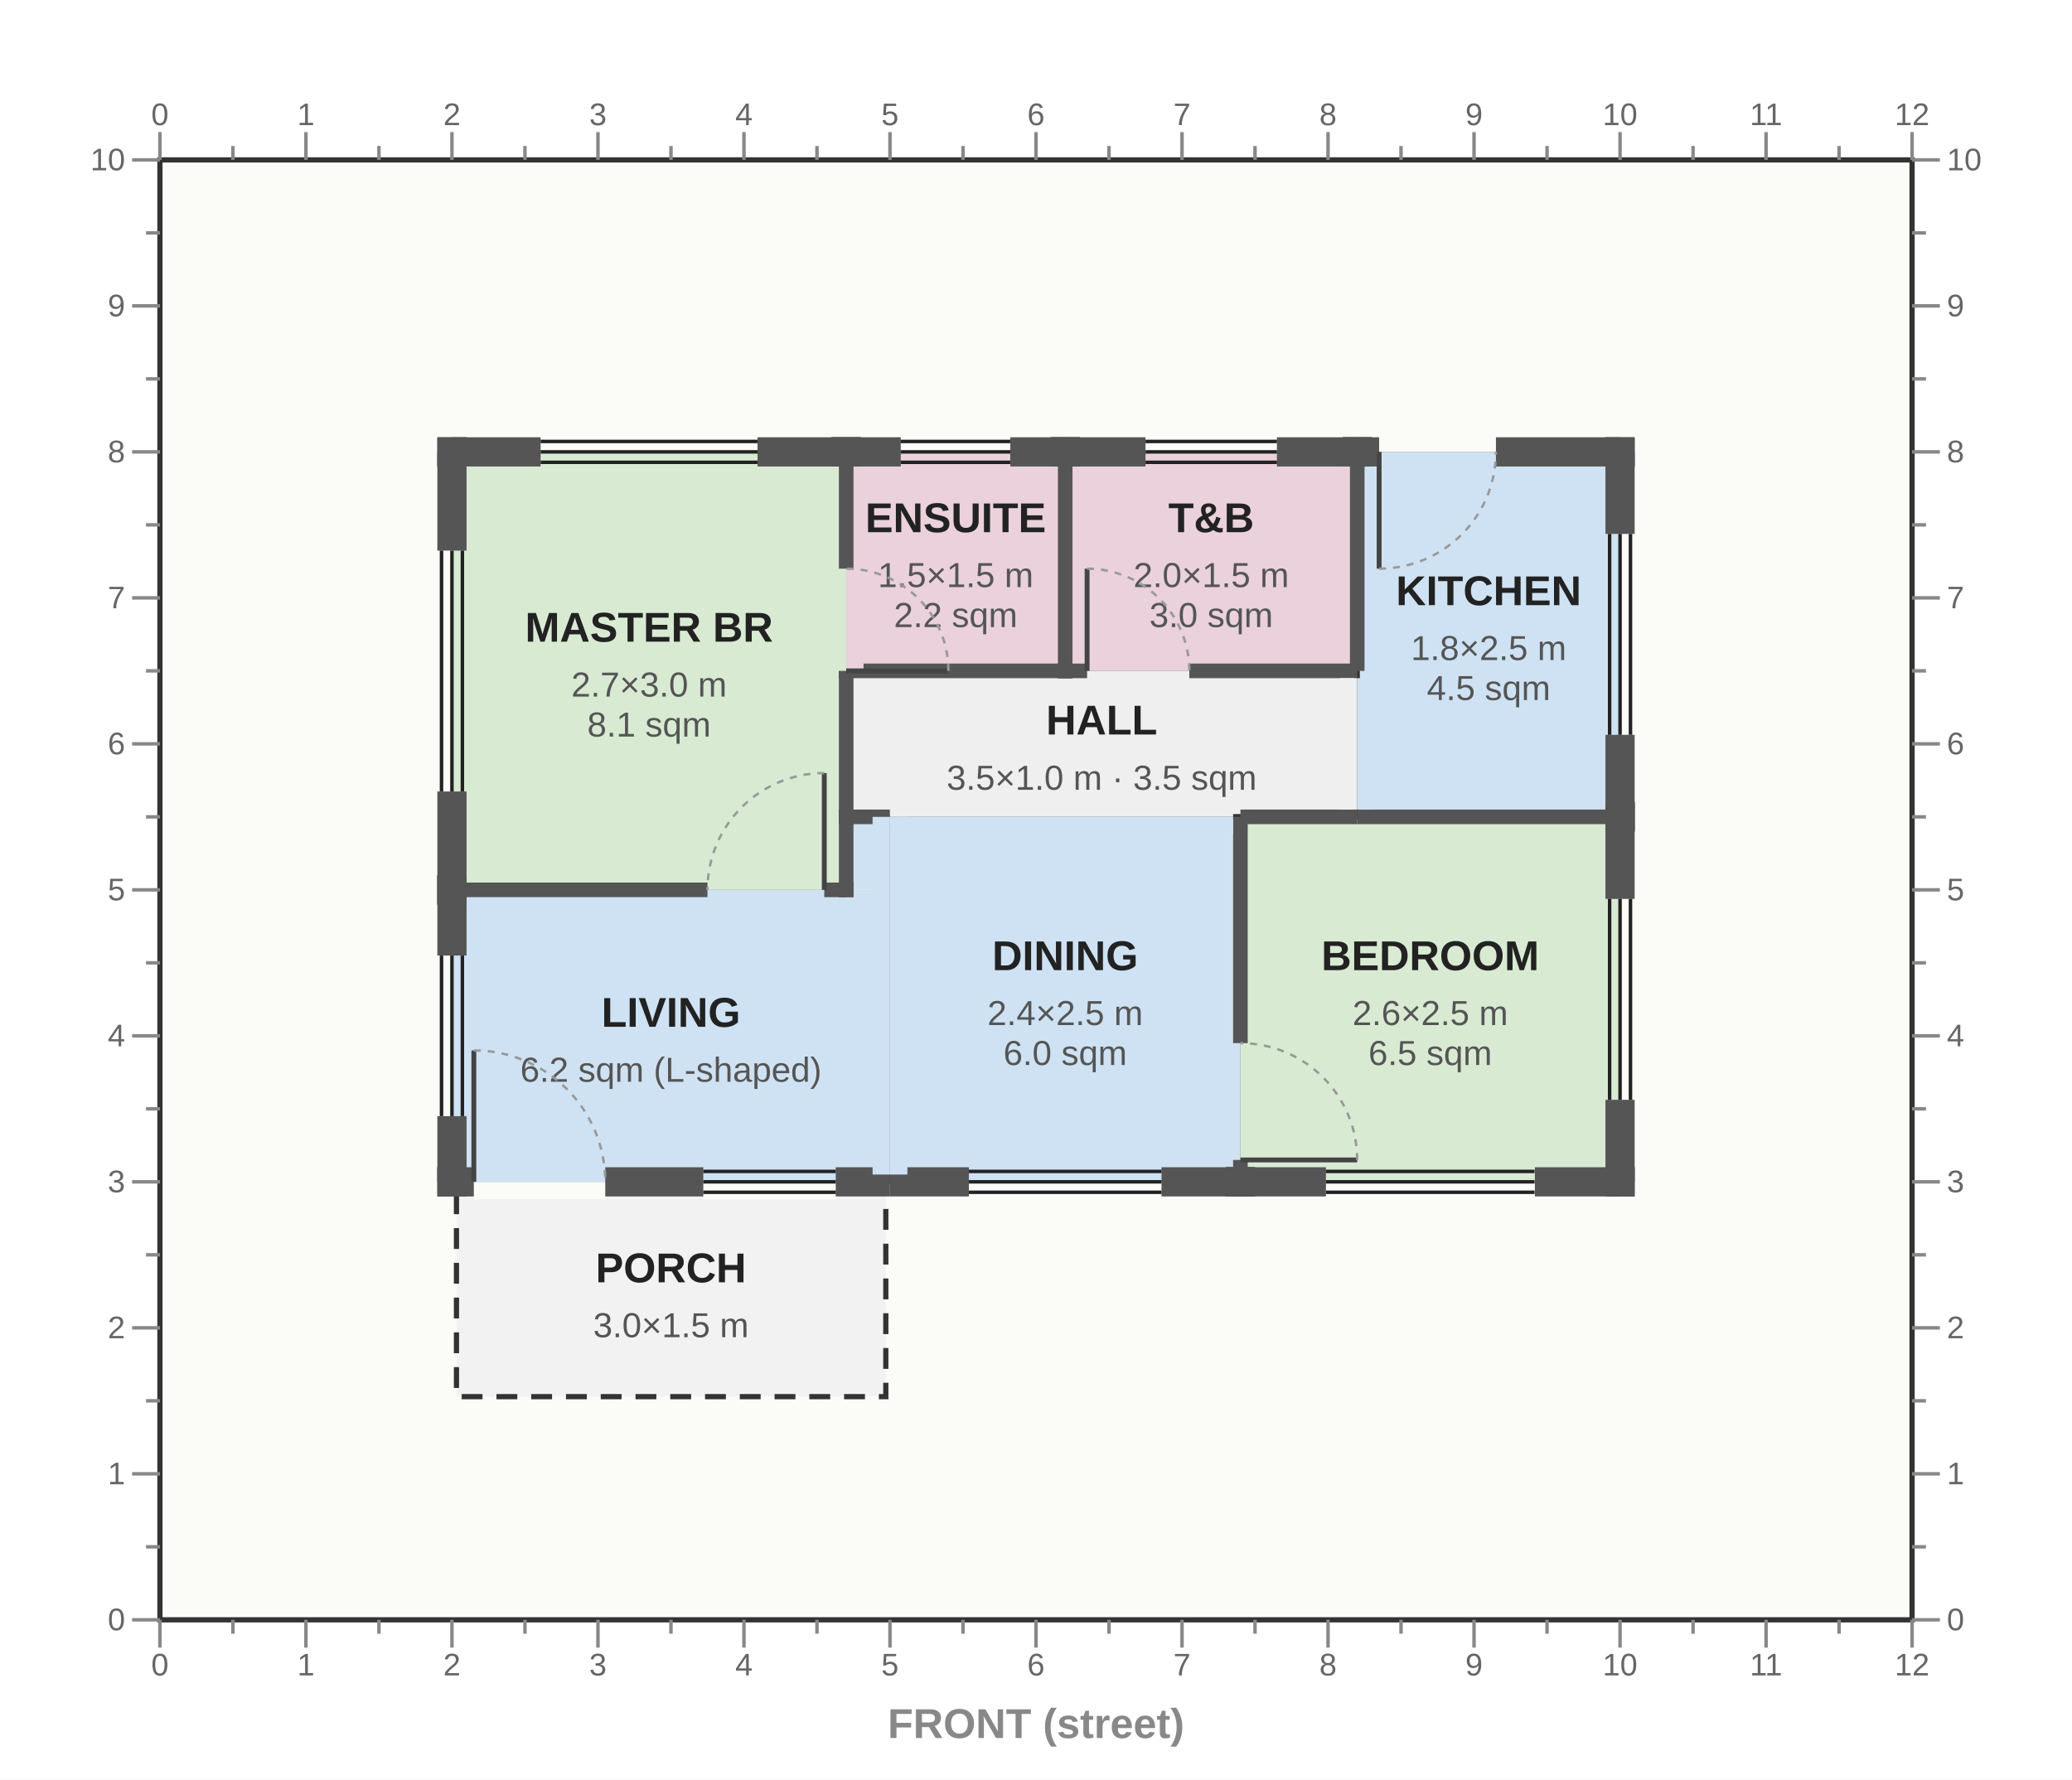
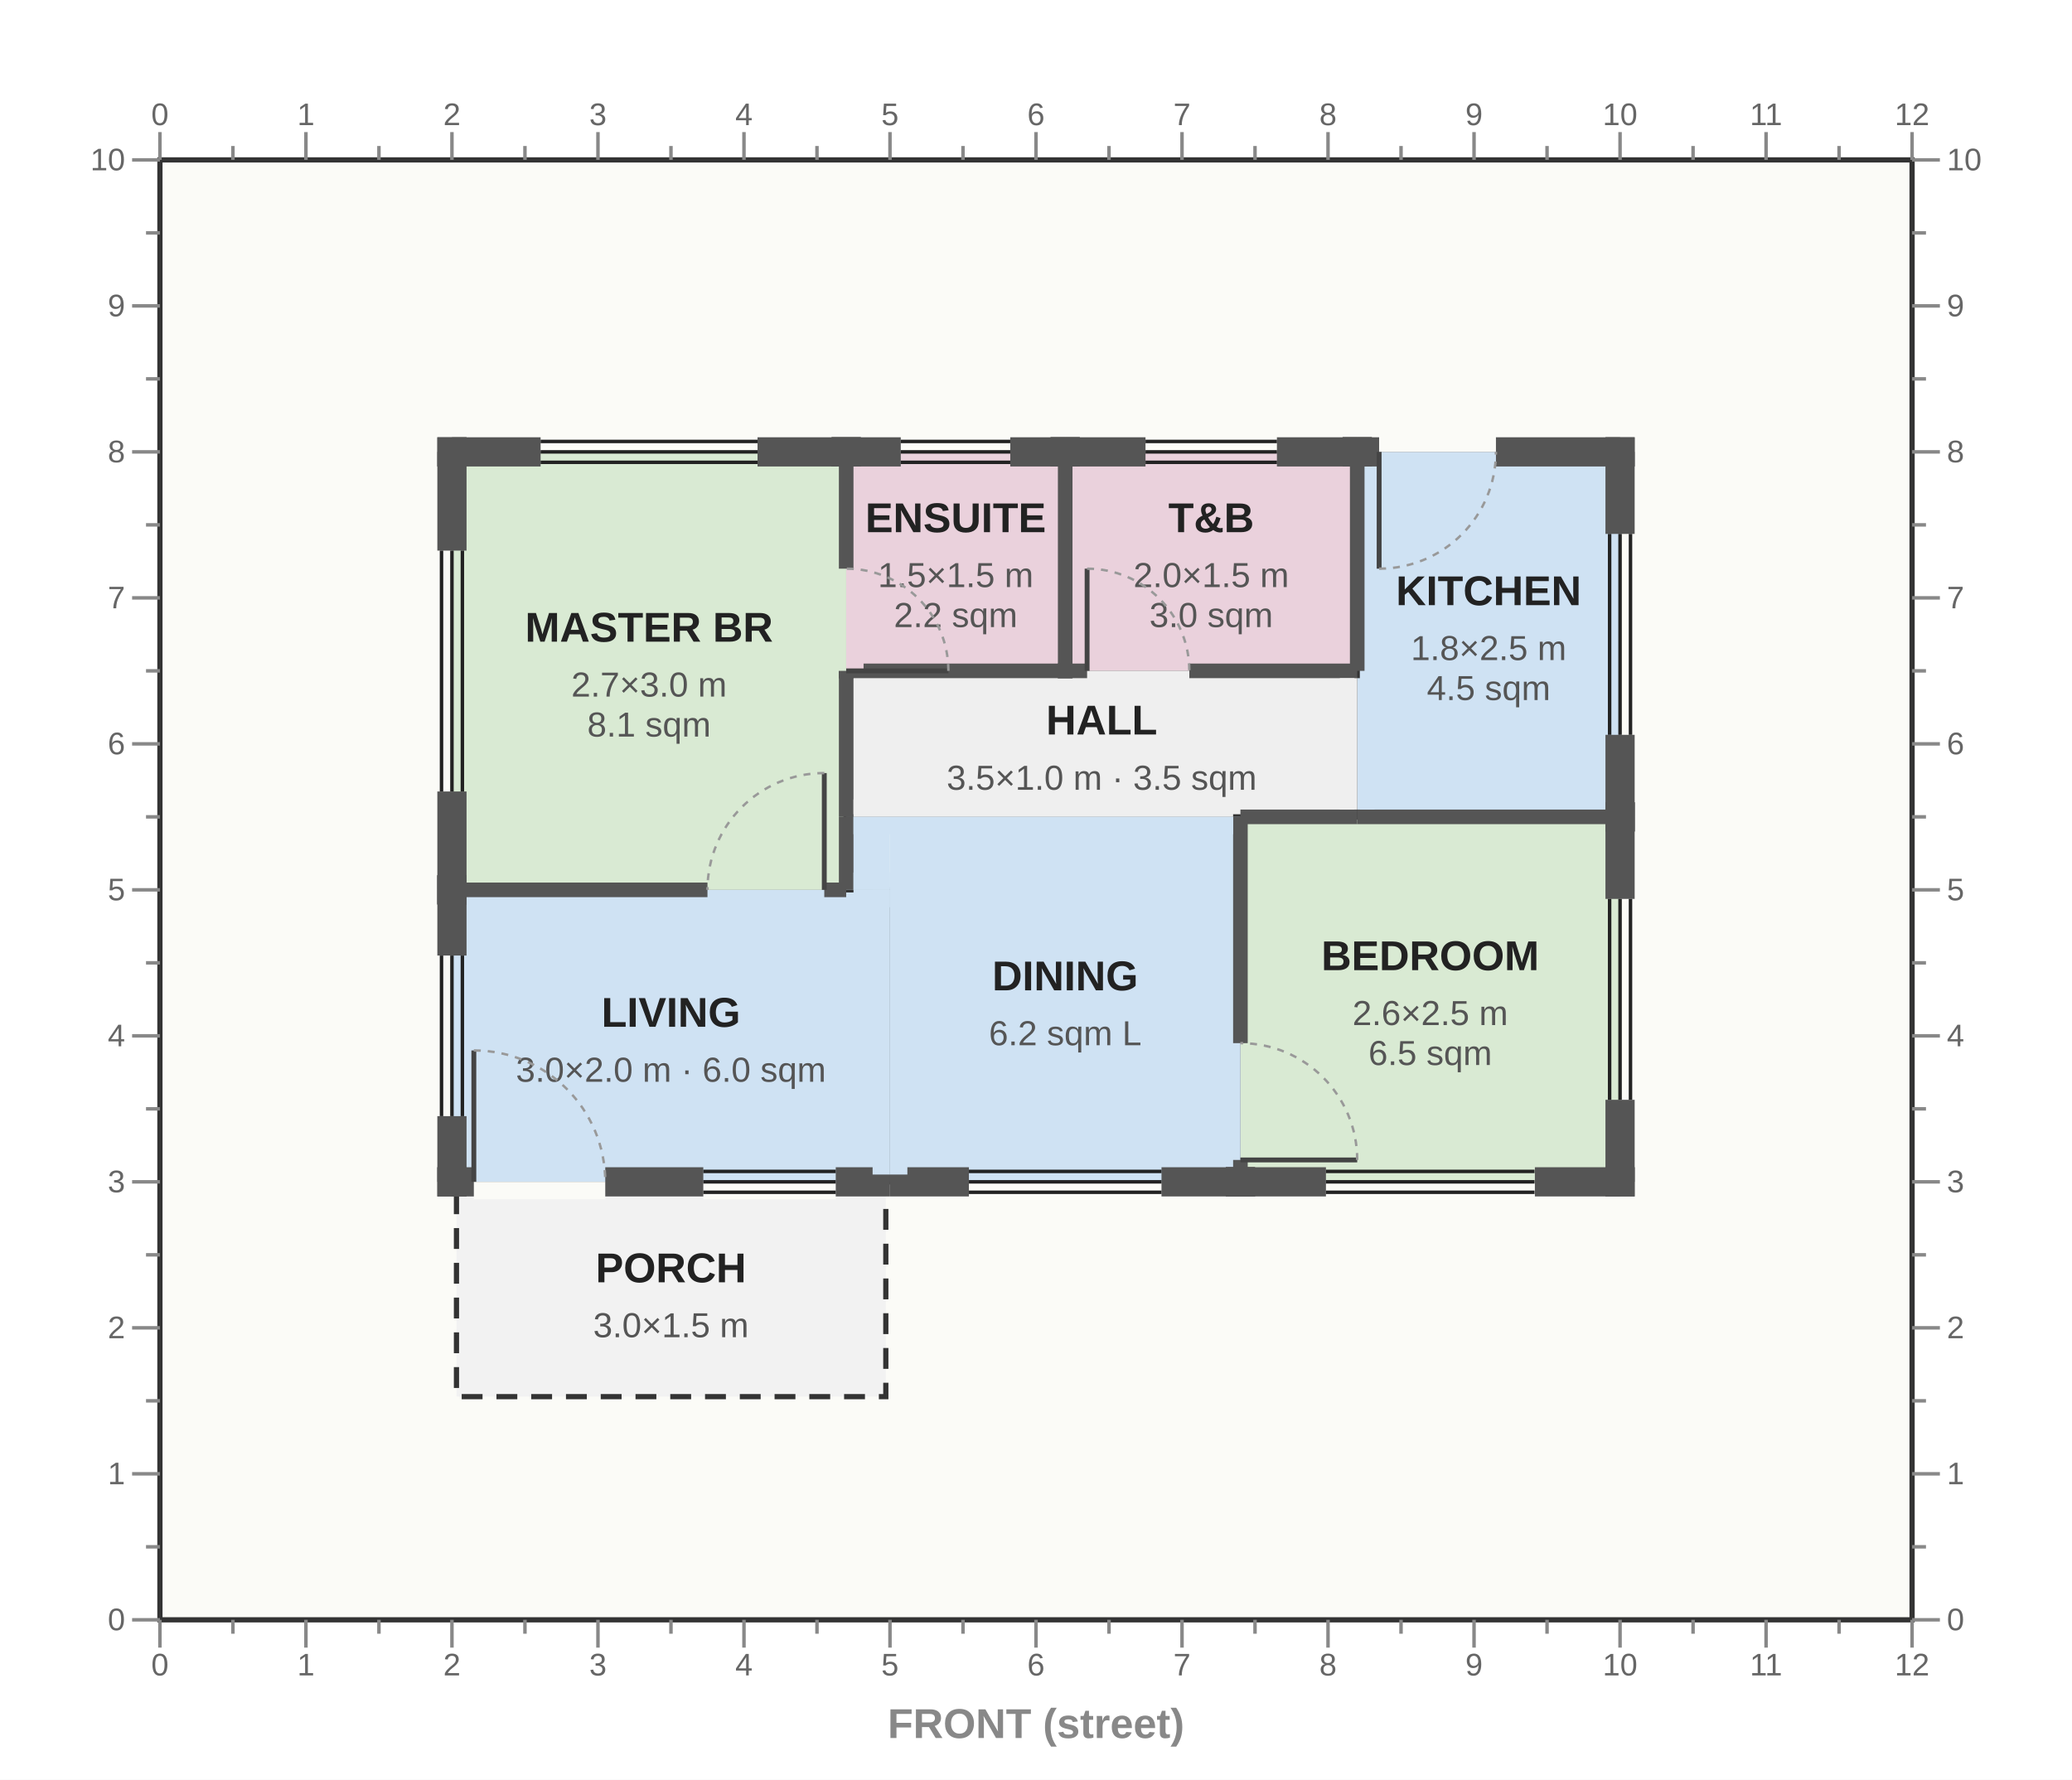
<svg xmlns="http://www.w3.org/2000/svg" width="596" height="512" viewBox="0 0 596 512">
  <rect x="0" y="0" width="596" height="512" fill="white" />
  <rect x="46.0" y="46.0" width="504.0" height="420.0" fill="#fbfbf7" stroke="#333" stroke-width="1.5" />
  <line x1="46.0" y1="46.0" x2="46.0" y2="38.0" stroke="#888" stroke-width="1" />
  <line x1="46.0" y1="466.0" x2="46.0" y2="474.0" stroke="#888" stroke-width="1" />
  <text x="46.0" y="36.0" text-anchor="middle" font-family="Arial" font-size="9" fill="#666">0</text>
  <text x="46.0" y="482.0" text-anchor="middle" font-family="Arial" font-size="9" fill="#666">0</text>
  <line x1="67.0" y1="46.0" x2="67.0" y2="42.0" stroke="#888" stroke-width="1" />
  <line x1="67.0" y1="466.0" x2="67.0" y2="470.0" stroke="#888" stroke-width="1" />
  <line x1="88.0" y1="46.0" x2="88.0" y2="38.0" stroke="#888" stroke-width="1" />
  <line x1="88.0" y1="466.0" x2="88.0" y2="474.0" stroke="#888" stroke-width="1" />
  <text x="88.0" y="36.0" text-anchor="middle" font-family="Arial" font-size="9" fill="#666">1</text>
  <text x="88.0" y="482.0" text-anchor="middle" font-family="Arial" font-size="9" fill="#666">1</text>
  <line x1="109.0" y1="46.0" x2="109.0" y2="42.0" stroke="#888" stroke-width="1" />
  <line x1="109.0" y1="466.0" x2="109.0" y2="470.0" stroke="#888" stroke-width="1" />
  <line x1="130.0" y1="46.0" x2="130.0" y2="38.0" stroke="#888" stroke-width="1" />
  <line x1="130.0" y1="466.0" x2="130.0" y2="474.0" stroke="#888" stroke-width="1" />
  <text x="130.0" y="36.0" text-anchor="middle" font-family="Arial" font-size="9" fill="#666">2</text>
  <text x="130.0" y="482.0" text-anchor="middle" font-family="Arial" font-size="9" fill="#666">2</text>
  <line x1="151.0" y1="46.0" x2="151.0" y2="42.0" stroke="#888" stroke-width="1" />
  <line x1="151.0" y1="466.0" x2="151.0" y2="470.0" stroke="#888" stroke-width="1" />
  <line x1="172.0" y1="46.0" x2="172.0" y2="38.0" stroke="#888" stroke-width="1" />
  <line x1="172.0" y1="466.0" x2="172.0" y2="474.0" stroke="#888" stroke-width="1" />
  <text x="172.0" y="36.0" text-anchor="middle" font-family="Arial" font-size="9" fill="#666">3</text>
  <text x="172.0" y="482.0" text-anchor="middle" font-family="Arial" font-size="9" fill="#666">3</text>
  <line x1="193.0" y1="46.0" x2="193.0" y2="42.0" stroke="#888" stroke-width="1" />
  <line x1="193.0" y1="466.0" x2="193.0" y2="470.0" stroke="#888" stroke-width="1" />
  <line x1="214.0" y1="46.0" x2="214.0" y2="38.0" stroke="#888" stroke-width="1" />
  <line x1="214.0" y1="466.0" x2="214.0" y2="474.0" stroke="#888" stroke-width="1" />
  <text x="214.0" y="36.0" text-anchor="middle" font-family="Arial" font-size="9" fill="#666">4</text>
  <text x="214.0" y="482.0" text-anchor="middle" font-family="Arial" font-size="9" fill="#666">4</text>
  <line x1="235.0" y1="46.0" x2="235.0" y2="42.0" stroke="#888" stroke-width="1" />
  <line x1="235.0" y1="466.0" x2="235.0" y2="470.0" stroke="#888" stroke-width="1" />
  <line x1="256.0" y1="46.0" x2="256.0" y2="38.0" stroke="#888" stroke-width="1" />
  <line x1="256.0" y1="466.0" x2="256.0" y2="474.0" stroke="#888" stroke-width="1" />
  <text x="256.0" y="36.0" text-anchor="middle" font-family="Arial" font-size="9" fill="#666">5</text>
  <text x="256.0" y="482.0" text-anchor="middle" font-family="Arial" font-size="9" fill="#666">5</text>
  <line x1="277.0" y1="46.0" x2="277.0" y2="42.0" stroke="#888" stroke-width="1" />
  <line x1="277.0" y1="466.0" x2="277.0" y2="470.0" stroke="#888" stroke-width="1" />
  <line x1="298.0" y1="46.0" x2="298.0" y2="38.0" stroke="#888" stroke-width="1" />
  <line x1="298.0" y1="466.0" x2="298.0" y2="474.0" stroke="#888" stroke-width="1" />
  <text x="298.0" y="36.0" text-anchor="middle" font-family="Arial" font-size="9" fill="#666">6</text>
  <text x="298.0" y="482.0" text-anchor="middle" font-family="Arial" font-size="9" fill="#666">6</text>
  <line x1="319.0" y1="46.0" x2="319.0" y2="42.0" stroke="#888" stroke-width="1" />
  <line x1="319.0" y1="466.0" x2="319.0" y2="470.0" stroke="#888" stroke-width="1" />
  <line x1="340.0" y1="46.0" x2="340.0" y2="38.0" stroke="#888" stroke-width="1" />
  <line x1="340.0" y1="466.0" x2="340.0" y2="474.0" stroke="#888" stroke-width="1" />
  <text x="340.0" y="36.0" text-anchor="middle" font-family="Arial" font-size="9" fill="#666">7</text>
  <text x="340.0" y="482.0" text-anchor="middle" font-family="Arial" font-size="9" fill="#666">7</text>
  <line x1="361.0" y1="46.0" x2="361.0" y2="42.0" stroke="#888" stroke-width="1" />
  <line x1="361.0" y1="466.0" x2="361.0" y2="470.0" stroke="#888" stroke-width="1" />
  <line x1="382.0" y1="46.0" x2="382.0" y2="38.0" stroke="#888" stroke-width="1" />
  <line x1="382.0" y1="466.0" x2="382.0" y2="474.0" stroke="#888" stroke-width="1" />
  <text x="382.0" y="36.0" text-anchor="middle" font-family="Arial" font-size="9" fill="#666">8</text>
  <text x="382.0" y="482.0" text-anchor="middle" font-family="Arial" font-size="9" fill="#666">8</text>
  <line x1="403.0" y1="46.0" x2="403.0" y2="42.0" stroke="#888" stroke-width="1" />
  <line x1="403.0" y1="466.0" x2="403.0" y2="470.0" stroke="#888" stroke-width="1" />
  <line x1="424.0" y1="46.0" x2="424.0" y2="38.0" stroke="#888" stroke-width="1" />
  <line x1="424.0" y1="466.0" x2="424.0" y2="474.0" stroke="#888" stroke-width="1" />
  <text x="424.0" y="36.0" text-anchor="middle" font-family="Arial" font-size="9" fill="#666">9</text>
  <text x="424.0" y="482.0" text-anchor="middle" font-family="Arial" font-size="9" fill="#666">9</text>
  <line x1="445.0" y1="46.0" x2="445.0" y2="42.0" stroke="#888" stroke-width="1" />
  <line x1="445.0" y1="466.0" x2="445.0" y2="470.0" stroke="#888" stroke-width="1" />
  <line x1="466.0" y1="46.0" x2="466.0" y2="38.0" stroke="#888" stroke-width="1" />
  <line x1="466.0" y1="466.0" x2="466.0" y2="474.0" stroke="#888" stroke-width="1" />
  <text x="466.0" y="36.0" text-anchor="middle" font-family="Arial" font-size="9" fill="#666">10</text>
  <text x="466.0" y="482.0" text-anchor="middle" font-family="Arial" font-size="9" fill="#666">10</text>
  <line x1="487.0" y1="46.0" x2="487.0" y2="42.0" stroke="#888" stroke-width="1" />
  <line x1="487.0" y1="466.0" x2="487.0" y2="470.0" stroke="#888" stroke-width="1" />
  <line x1="508.0" y1="46.0" x2="508.0" y2="38.0" stroke="#888" stroke-width="1" />
  <line x1="508.0" y1="466.0" x2="508.0" y2="474.0" stroke="#888" stroke-width="1" />
  <text x="508.0" y="36.0" text-anchor="middle" font-family="Arial" font-size="9" fill="#666">11</text>
  <text x="508.0" y="482.0" text-anchor="middle" font-family="Arial" font-size="9" fill="#666">11</text>
  <line x1="529.0" y1="46.0" x2="529.0" y2="42.0" stroke="#888" stroke-width="1" />
  <line x1="529.0" y1="466.0" x2="529.0" y2="470.0" stroke="#888" stroke-width="1" />
  <line x1="550.0" y1="46.0" x2="550.0" y2="38.0" stroke="#888" stroke-width="1" />
  <line x1="550.0" y1="466.0" x2="550.0" y2="474.0" stroke="#888" stroke-width="1" />
  <text x="550.0" y="36.0" text-anchor="middle" font-family="Arial" font-size="9" fill="#666">12</text>
  <text x="550.0" y="482.0" text-anchor="middle" font-family="Arial" font-size="9" fill="#666">12</text>
  <line x1="46.0" y1="466.0" x2="38.0" y2="466.0" stroke="#888" stroke-width="1" />
  <line x1="550.0" y1="466.0" x2="558.0" y2="466.0" stroke="#888" stroke-width="1" />
  <text x="36.0" y="469.0" text-anchor="end" font-family="Arial" font-size="9" fill="#666">0</text>
  <text x="560.0" y="469.0" text-anchor="start" font-family="Arial" font-size="9" fill="#666">0</text>
  <line x1="46.0" y1="445.0" x2="42.0" y2="445.0" stroke="#888" stroke-width="1" />
  <line x1="550.0" y1="445.0" x2="554.0" y2="445.0" stroke="#888" stroke-width="1" />
  <line x1="46.0" y1="424.0" x2="38.0" y2="424.0" stroke="#888" stroke-width="1" />
  <line x1="550.0" y1="424.0" x2="558.0" y2="424.0" stroke="#888" stroke-width="1" />
  <text x="36.0" y="427.0" text-anchor="end" font-family="Arial" font-size="9" fill="#666">1</text>
  <text x="560.0" y="427.0" text-anchor="start" font-family="Arial" font-size="9" fill="#666">1</text>
  <line x1="46.0" y1="403.0" x2="42.0" y2="403.0" stroke="#888" stroke-width="1" />
  <line x1="550.0" y1="403.0" x2="554.0" y2="403.0" stroke="#888" stroke-width="1" />
  <line x1="46.0" y1="382.0" x2="38.0" y2="382.0" stroke="#888" stroke-width="1" />
  <line x1="550.0" y1="382.0" x2="558.0" y2="382.0" stroke="#888" stroke-width="1" />
  <text x="36.0" y="385.0" text-anchor="end" font-family="Arial" font-size="9" fill="#666">2</text>
  <text x="560.0" y="385.0" text-anchor="start" font-family="Arial" font-size="9" fill="#666">2</text>
  <line x1="46.0" y1="361.0" x2="42.0" y2="361.0" stroke="#888" stroke-width="1" />
  <line x1="550.0" y1="361.0" x2="554.0" y2="361.0" stroke="#888" stroke-width="1" />
  <line x1="46.0" y1="340.0" x2="38.0" y2="340.0" stroke="#888" stroke-width="1" />
  <line x1="550.0" y1="340.0" x2="558.0" y2="340.0" stroke="#888" stroke-width="1" />
  <text x="36.0" y="343.0" text-anchor="end" font-family="Arial" font-size="9" fill="#666">3</text>
  <text x="560.0" y="343.0" text-anchor="start" font-family="Arial" font-size="9" fill="#666">3</text>
  <line x1="46.0" y1="319.0" x2="42.0" y2="319.0" stroke="#888" stroke-width="1" />
  <line x1="550.0" y1="319.0" x2="554.0" y2="319.0" stroke="#888" stroke-width="1" />
  <line x1="46.0" y1="298.0" x2="38.0" y2="298.0" stroke="#888" stroke-width="1" />
  <line x1="550.0" y1="298.0" x2="558.0" y2="298.0" stroke="#888" stroke-width="1" />
  <text x="36.0" y="301.0" text-anchor="end" font-family="Arial" font-size="9" fill="#666">4</text>
  <text x="560.0" y="301.0" text-anchor="start" font-family="Arial" font-size="9" fill="#666">4</text>
  <line x1="46.0" y1="277.0" x2="42.0" y2="277.0" stroke="#888" stroke-width="1" />
  <line x1="550.0" y1="277.0" x2="554.0" y2="277.0" stroke="#888" stroke-width="1" />
  <line x1="46.0" y1="256.0" x2="38.0" y2="256.0" stroke="#888" stroke-width="1" />
  <line x1="550.0" y1="256.0" x2="558.0" y2="256.0" stroke="#888" stroke-width="1" />
  <text x="36.0" y="259.0" text-anchor="end" font-family="Arial" font-size="9" fill="#666">5</text>
  <text x="560.0" y="259.0" text-anchor="start" font-family="Arial" font-size="9" fill="#666">5</text>
  <line x1="46.0" y1="235.0" x2="42.0" y2="235.0" stroke="#888" stroke-width="1" />
  <line x1="550.0" y1="235.0" x2="554.0" y2="235.0" stroke="#888" stroke-width="1" />
  <line x1="46.0" y1="214.0" x2="38.0" y2="214.0" stroke="#888" stroke-width="1" />
  <line x1="550.0" y1="214.0" x2="558.0" y2="214.0" stroke="#888" stroke-width="1" />
  <text x="36.0" y="217.0" text-anchor="end" font-family="Arial" font-size="9" fill="#666">6</text>
  <text x="560.0" y="217.0" text-anchor="start" font-family="Arial" font-size="9" fill="#666">6</text>
  <line x1="46.0" y1="193.0" x2="42.0" y2="193.0" stroke="#888" stroke-width="1" />
  <line x1="550.0" y1="193.0" x2="554.0" y2="193.0" stroke="#888" stroke-width="1" />
  <line x1="46.0" y1="172.0" x2="38.0" y2="172.0" stroke="#888" stroke-width="1" />
  <line x1="550.0" y1="172.0" x2="558.0" y2="172.0" stroke="#888" stroke-width="1" />
  <text x="36.0" y="175.0" text-anchor="end" font-family="Arial" font-size="9" fill="#666">7</text>
  <text x="560.0" y="175.0" text-anchor="start" font-family="Arial" font-size="9" fill="#666">7</text>
  <line x1="46.0" y1="151.0" x2="42.0" y2="151.0" stroke="#888" stroke-width="1" />
  <line x1="550.0" y1="151.0" x2="554.0" y2="151.0" stroke="#888" stroke-width="1" />
  <line x1="46.0" y1="130.0" x2="38.0" y2="130.0" stroke="#888" stroke-width="1" />
  <line x1="550.0" y1="130.0" x2="558.0" y2="130.0" stroke="#888" stroke-width="1" />
  <text x="36.0" y="133.0" text-anchor="end" font-family="Arial" font-size="9" fill="#666">8</text>
  <text x="560.0" y="133.0" text-anchor="start" font-family="Arial" font-size="9" fill="#666">8</text>
  <line x1="46.0" y1="109.0" x2="42.0" y2="109.0" stroke="#888" stroke-width="1" />
  <line x1="550.0" y1="109.0" x2="554.0" y2="109.0" stroke="#888" stroke-width="1" />
  <line x1="46.0" y1="88.0" x2="38.0" y2="88.0" stroke="#888" stroke-width="1" />
  <line x1="550.0" y1="88.0" x2="558.0" y2="88.0" stroke="#888" stroke-width="1" />
  <text x="36.0" y="91.0" text-anchor="end" font-family="Arial" font-size="9" fill="#666">9</text>
  <text x="560.0" y="91.0" text-anchor="start" font-family="Arial" font-size="9" fill="#666">9</text>
  <line x1="46.0" y1="67.0" x2="42.0" y2="67.0" stroke="#888" stroke-width="1" />
  <line x1="550.0" y1="67.0" x2="554.0" y2="67.0" stroke="#888" stroke-width="1" />
  <line x1="46.0" y1="46.0" x2="38.0" y2="46.0" stroke="#888" stroke-width="1" />
  <line x1="550.0" y1="46.0" x2="558.0" y2="46.0" stroke="#888" stroke-width="1" />
  <text x="36.0" y="49.0" text-anchor="end" font-family="Arial" font-size="9" fill="#666">10</text>
  <text x="560.0" y="49.0" text-anchor="start" font-family="Arial" font-size="9" fill="#666">10</text>
  <rect x="130.0" y="130.0" width="336.0" height="210.0" fill="none" stroke="#9aa" stroke-width="1" stroke-dasharray="3 3" />
  <rect x="131.3" y="341.3" width="123.5" height="60.5" fill="#f2f2f2" stroke="#333" stroke-width="1.5" stroke-dasharray="6 4" />
  <text x="193.0" y="368.9" text-anchor="middle" font-family="Arial" font-size="12" font-weight="bold" fill="#222">PORCH</text>
  <text x="193.0" y="384.7" text-anchor="middle" font-family="Arial" font-size="10" fill="#555">3.0×1.5 m</text>
  <rect x="130.0" y="130.0" width="113.4" height="126.0" fill="#d9ead3" stroke="#333" stroke-width="1.5" />
  <text x="186.7" y="184.6" text-anchor="middle" font-family="Arial" font-size="12" font-weight="bold" fill="#222">MASTER BR</text>
  <text x="186.7" y="200.4" text-anchor="middle" font-family="Arial" font-size="10" fill="#555">2.7×3.0 m</text>
  <text x="186.7" y="211.9" text-anchor="middle" font-family="Arial" font-size="10" fill="#555">8.1 sqm</text>
  <rect x="243.4" y="130.0" width="63.0" height="63.0" fill="#ead1dc" stroke="#333" stroke-width="1.5" />
  <text x="274.9" y="153.1" text-anchor="middle" font-family="Arial" font-size="12" font-weight="bold" fill="#222">ENSUITE</text>
  <text x="274.9" y="168.9" text-anchor="middle" font-family="Arial" font-size="10" fill="#555">1.5×1.5 m</text>
  <text x="274.9" y="180.4" text-anchor="middle" font-family="Arial" font-size="10" fill="#555">2.2 sqm</text>
  <rect x="356.8" y="235.0" width="109.2" height="105.0" fill="#d9ead3" stroke="#333" stroke-width="1.5" />
  <text x="411.4" y="279.1" text-anchor="middle" font-family="Arial" font-size="12" font-weight="bold" fill="#222">BEDROOM</text>
  <text x="411.4" y="294.9" text-anchor="middle" font-family="Arial" font-size="10" fill="#555">2.6×2.5 m</text>
  <text x="411.4" y="306.4" text-anchor="middle" font-family="Arial" font-size="10" fill="#555">6.5 sqm</text>
  <rect x="306.4" y="130.0" width="84.0" height="63.0" fill="#ead1dc" stroke="#333" stroke-width="1.5" />
  <text x="348.4" y="153.1" text-anchor="middle" font-family="Arial" font-size="12" font-weight="bold" fill="#222">T&amp;B</text>
  <text x="348.4" y="168.9" text-anchor="middle" font-family="Arial" font-size="10" fill="#555">2.0×1.5 m</text>
  <text x="348.4" y="180.4" text-anchor="middle" font-family="Arial" font-size="10" fill="#555">3.0 sqm</text>
  <rect x="243.4" y="193.0" width="147.0" height="42.0" fill="#efefef" stroke="#333" stroke-width="1.5" />
  <text x="316.9" y="211.3" text-anchor="middle" font-family="Arial" font-size="12" font-weight="bold" fill="#222">HALL</text>
  <text x="316.9" y="227.2" text-anchor="middle" font-family="Arial" font-size="10" fill="#555">3.5×1.0 m · 3.5 sqm</text>
-   <rect x="130.0" y="256.0" width="126.0" height="84.0" fill="#cfe2f3" stroke="none" />
+   <rect x="130.0" y="256.0" width="126.0" height="84.0" fill="#cfe2f3" stroke="#333" stroke-width="1.5" />
+   <text x="193.0" y="295.4" text-anchor="middle" font-family="Arial" font-size="12" font-weight="bold" fill="#222">LIVING</text>
+   <text x="193.0" y="311.2" text-anchor="middle" font-family="Arial" font-size="10" fill="#555">3.0×2.0 m · 6.0 sqm</text>
+   <rect x="256.0" y="235.0" width="100.8" height="105.0" fill="#cfe2f3" stroke="none" />
  <rect x="243.4" y="235.0" width="12.6" height="21.0" fill="#cfe2f3" stroke="none" />
-   <text x="193.0" y="295.4" text-anchor="middle" font-family="Arial" font-size="12" font-weight="bold" fill="#222">LIVING</text>
-   <text x="193.0" y="311.2" text-anchor="middle" font-family="Arial" font-size="10" fill="#555">6.2 sqm (L-shaped)</text>
-   <rect x="256.0" y="235.0" width="100.8" height="105.0" fill="#cfe2f3" stroke="#333" stroke-width="1.5" />
-   <text x="306.4" y="279.1" text-anchor="middle" font-family="Arial" font-size="12" font-weight="bold" fill="#222">DINING</text>
-   <text x="306.4" y="294.9" text-anchor="middle" font-family="Arial" font-size="10" fill="#555">2.4×2.5 m</text>
-   <text x="306.4" y="306.4" text-anchor="middle" font-family="Arial" font-size="10" fill="#555">6.0 sqm</text>
+   <text x="306.4" y="284.9" text-anchor="middle" font-family="Arial" font-size="12" font-weight="bold" fill="#222">DINING</text>
+   <text x="306.4" y="300.7" text-anchor="middle" font-family="Arial" font-size="10" fill="#555">6.2 sqm L</text>
  <rect x="390.4" y="130.0" width="75.6" height="105.0" fill="#cfe2f3" stroke="#333" stroke-width="1.5" />
  <text x="428.2" y="174.1" text-anchor="middle" font-family="Arial" font-size="12" font-weight="bold" fill="#222">KITCHEN</text>
  <text x="428.2" y="189.9" text-anchor="middle" font-family="Arial" font-size="10" fill="#555">1.8×2.5 m</text>
  <text x="428.2" y="201.4" text-anchor="middle" font-family="Arial" font-size="10" fill="#555">4.5 sqm</text>
  <text x="298.0" y="500.0" text-anchor="middle" font-family="Arial" font-size="12" font-weight="bold" fill="#888">FRONT (street)</text>
  <rect x="241.30" y="130.00" width="4.20" height="63.00" fill="#555" stroke="none" />
  <rect x="241.30" y="193.00" width="4.20" height="42.00" fill="#555" stroke="none" />
  <rect x="130.00" y="253.90" width="113.40" height="4.20" fill="#555" stroke="none" />
  <rect x="241.30" y="235.00" width="4.20" height="21.00" fill="#555" stroke="none" />
  <rect x="304.30" y="130.00" width="4.20" height="63.00" fill="#555" stroke="none" />
  <rect x="243.40" y="190.90" width="63.00" height="4.20" fill="#555" stroke="none" />
  <rect x="356.80" y="232.90" width="33.60" height="4.20" fill="#555" stroke="none" />
  <rect x="354.70" y="235.00" width="4.20" height="105.00" fill="#555" stroke="none" />
  <rect x="390.40" y="232.90" width="75.60" height="4.20" fill="#555" stroke="none" />
  <rect x="306.40" y="190.90" width="84.00" height="4.20" fill="#555" stroke="none" />
  <rect x="388.30" y="130.00" width="4.20" height="63.00" fill="#555" stroke="none" />
-   <rect x="243.40" y="232.90" width="12.60" height="4.20" fill="#555" stroke="none" />
  <rect x="130.00" y="125.80" width="113.40" height="8.40" fill="#555" stroke="none" />
  <rect x="125.80" y="130.00" width="8.40" height="126.00" fill="#555" stroke="none" />
  <rect x="243.40" y="125.80" width="63.00" height="8.40" fill="#555" stroke="none" />
  <rect x="356.80" y="335.80" width="109.20" height="8.40" fill="#555" stroke="none" />
  <rect x="461.80" y="235.00" width="8.40" height="105.00" fill="#555" stroke="none" />
  <rect x="306.40" y="125.80" width="84.00" height="8.40" fill="#555" stroke="none" />
  <rect x="130.00" y="335.80" width="126.00" height="8.40" fill="#555" stroke="none" />
  <rect x="125.80" y="256.00" width="8.40" height="84.00" fill="#555" stroke="none" />
  <rect x="256.00" y="335.80" width="100.80" height="8.40" fill="#555" stroke="none" />
  <rect x="390.40" y="125.80" width="75.60" height="8.40" fill="#555" stroke="none" />
  <rect x="461.80" y="130.00" width="8.40" height="105.00" fill="#555" stroke="none" />
  <rect x="241.30" y="190.90" width="4.20" height="4.20" fill="#555" stroke="none" />
  <rect x="239.20" y="125.80" width="8.40" height="8.40" fill="#555" stroke="none" />
-   <rect x="241.30" y="232.90" width="4.20" height="4.20" fill="#555" stroke="none" />
  <rect x="241.30" y="190.90" width="4.20" height="4.20" fill="#555" stroke="none" />
  <rect x="125.80" y="251.80" width="8.40" height="8.40" fill="#555" stroke="none" />
-   <rect x="241.30" y="253.90" width="4.20" height="4.20" fill="#555" stroke="none" />
-   <rect x="241.30" y="253.90" width="4.20" height="4.20" fill="#555" stroke="none" />
-   <rect x="241.30" y="232.90" width="4.20" height="4.20" fill="#555" stroke="none" />
  <rect x="304.30" y="190.90" width="4.20" height="4.20" fill="#555" stroke="none" />
  <rect x="302.20" y="125.80" width="8.40" height="8.40" fill="#555" stroke="none" />
  <rect x="241.30" y="190.90" width="4.20" height="4.20" fill="#555" stroke="none" />
  <rect x="304.30" y="190.90" width="4.20" height="4.20" fill="#555" stroke="none" />
  <rect x="352.60" y="335.80" width="8.40" height="8.40" fill="#555" stroke="none" />
  <rect x="461.80" y="230.80" width="8.40" height="8.40" fill="#555" stroke="none" />
  <rect x="304.30" y="190.90" width="4.20" height="4.20" fill="#555" stroke="none" />
  <rect x="386.20" y="125.80" width="8.40" height="8.40" fill="#555" stroke="none" />
-   <rect x="241.30" y="232.90" width="4.20" height="4.20" fill="#555" stroke="none" />
  <rect x="125.80" y="125.80" width="8.40" height="8.40" fill="#555" stroke="none" />
  <rect x="239.20" y="125.80" width="8.40" height="8.40" fill="#555" stroke="none" />
  <rect x="125.80" y="251.80" width="8.40" height="8.40" fill="#555" stroke="none" />
  <rect x="125.80" y="125.80" width="8.40" height="8.40" fill="#555" stroke="none" />
  <rect x="239.20" y="125.80" width="8.40" height="8.40" fill="#555" stroke="none" />
  <rect x="302.20" y="125.80" width="8.40" height="8.40" fill="#555" stroke="none" />
  <rect x="352.60" y="335.80" width="8.40" height="8.40" fill="#555" stroke="none" />
  <rect x="461.80" y="335.80" width="8.40" height="8.40" fill="#555" stroke="none" />
  <rect x="461.80" y="335.80" width="8.40" height="8.40" fill="#555" stroke="none" />
  <rect x="461.80" y="230.80" width="8.40" height="8.40" fill="#555" stroke="none" />
  <rect x="302.20" y="125.80" width="8.40" height="8.40" fill="#555" stroke="none" />
  <rect x="386.20" y="125.80" width="8.40" height="8.40" fill="#555" stroke="none" />
  <rect x="125.80" y="335.80" width="8.40" height="8.40" fill="#555" stroke="none" />
  <rect x="125.80" y="335.80" width="8.40" height="8.40" fill="#555" stroke="none" />
  <rect x="125.80" y="251.80" width="8.40" height="8.40" fill="#555" stroke="none" />
  <rect x="352.60" y="335.80" width="8.40" height="8.40" fill="#555" stroke="none" />
  <rect x="386.20" y="125.80" width="8.40" height="8.40" fill="#555" stroke="none" />
  <rect x="461.80" y="125.80" width="8.40" height="8.40" fill="#555" stroke="none" />
  <rect x="461.80" y="230.80" width="8.40" height="8.40" fill="#555" stroke="none" />
  <rect x="461.80" y="125.80" width="8.40" height="8.40" fill="#555" stroke="none" />
-   <rect x="256.0" y="230.0" width="98.7" height="5.0" fill="#efefef" stroke="none" />
-   <rect x="256.0" y="235.0" width="98.7" height="5.0" fill="#cfe2f3" stroke="none" />
+   <rect x="245.5" y="230.0" width="109.2" height="5.0" fill="#efefef" stroke="none" />
+   <rect x="245.5" y="235.0" width="109.2" height="5.0" fill="#cfe2f3" stroke="none" />
  <rect x="390.4" y="195.1" width="5.0" height="37.8" fill="#cfe2f3" stroke="none" />
  <rect x="385.4" y="195.1" width="5.0" height="37.8" fill="#efefef" stroke="none" />
-   <rect x="251.0" y="235.0" width="5.0" height="102.9" fill="#cfe2f3" stroke="none" />
-   <rect x="256.0" y="235.0" width="5.0" height="102.9" fill="#cfe2f3" stroke="none" />
+   <rect x="251.0" y="256.0" width="5.0" height="81.9" fill="#cfe2f3" stroke="none" />
+   <rect x="256.0" y="256.0" width="5.0" height="81.9" fill="#cfe2f3" stroke="none" />
+   <rect x="245.5" y="256.0" width="10.5" height="5.0" fill="#cfe2f3" stroke="none" />
+   <rect x="245.5" y="251.0" width="10.5" height="5.0" fill="#cfe2f3" stroke="none" />
  <rect x="238.4" y="163.6" width="5.0" height="29.4" fill="#d9ead3" stroke="none" />
  <rect x="243.4" y="163.6" width="5.0" height="29.4" fill="#ead1dc" stroke="none" />
  <line x1="243.4" y1="193.0" x2="272.8" y2="193.0" stroke="#444" stroke-width="1.4" />
  <path d="M 272.8 193.0 A 29.4 29.4 0 0 0 243.4 163.6" fill="none" stroke="#999" stroke-width="0.7" stroke-dasharray="2 2" />
  <rect x="203.5" y="251.0" width="33.6" height="5.0" fill="#d9ead3" stroke="none" />
  <rect x="203.5" y="256.0" width="33.6" height="5.0" fill="#cfe2f3" stroke="none" />
  <line x1="237.1" y1="256.0" x2="237.1" y2="222.4" stroke="#444" stroke-width="1.4" />
  <path d="M 237.1 222.4 A 33.6 33.6 0 0 0 203.5 256.0" fill="none" stroke="#999" stroke-width="0.7" stroke-dasharray="2 2" />
  <rect x="312.7" y="188.0" width="29.4" height="5.0" fill="#ead1dc" stroke="none" />
  <rect x="312.7" y="193.0" width="29.4" height="5.0" fill="#efefef" stroke="none" />
  <line x1="312.7" y1="193.0" x2="312.7" y2="163.6" stroke="#444" stroke-width="1.4" />
  <path d="M 312.7 163.6 A 29.4 29.4 0 0 1 342.1 193.0" fill="none" stroke="#999" stroke-width="0.7" stroke-dasharray="2 2" />
  <rect x="356.8" y="300.1" width="5.0" height="33.6" fill="#d9ead3" stroke="none" />
  <rect x="351.8" y="300.1" width="5.0" height="33.6" fill="#cfe2f3" stroke="none" />
  <line x1="356.8" y1="333.7" x2="390.4" y2="333.7" stroke="#444" stroke-width="1.4" />
  <path d="M 390.4 333.7 A 33.6 33.6 0 0 0 356.8 300.1" fill="none" stroke="#999" stroke-width="0.7" stroke-dasharray="2 2" />
  <rect x="136.3" y="335.0" width="37.8" height="5.0" fill="#cfe2f3" stroke="none" />
  <rect x="136.3" y="340.0" width="37.8" height="5.0" fill="#fbfbf7" stroke="none" />
  <line x1="136.3" y1="340.0" x2="136.3" y2="302.2" stroke="#444" stroke-width="1.4" />
  <path d="M 136.3 302.2 A 37.8 37.8 0 0 1 174.1 340.0" fill="none" stroke="#999" stroke-width="0.7" stroke-dasharray="2 2" />
  <rect x="396.7" y="130.0" width="33.6" height="5.0" fill="#cfe2f3" stroke="none" />
  <rect x="396.7" y="125.0" width="33.6" height="5.0" fill="#fbfbf7" stroke="none" />
  <line x1="396.7" y1="130.0" x2="396.7" y2="163.6" stroke="#444" stroke-width="1.4" />
  <path d="M 396.7 163.6 A 33.6 33.6 0 0 0 430.3 130.0" fill="none" stroke="#999" stroke-width="0.7" stroke-dasharray="2 2" />
  <rect x="130.0" y="158.4" width="5.0" height="69.3" fill="#d9ead3" stroke="none" />
  <rect x="125.0" y="158.4" width="5.0" height="69.3" fill="#fbfbf7" stroke="none" />
  <line x1="127.0" y1="227.7" x2="127.0" y2="158.4" stroke="#222" stroke-width="1.0" />
  <line x1="130.0" y1="227.7" x2="130.0" y2="158.4" stroke="#222" stroke-width="1.0" />
  <line x1="133.0" y1="227.7" x2="133.0" y2="158.4" stroke="#222" stroke-width="1.0" />
  <rect x="155.5" y="130.0" width="62.4" height="5.0" fill="#d9ead3" stroke="none" />
  <rect x="155.5" y="125.0" width="62.4" height="5.0" fill="#fbfbf7" stroke="none" />
  <line x1="155.5" y1="127.0" x2="217.9" y2="127.0" stroke="#222" stroke-width="1.0" />
  <line x1="155.5" y1="130.0" x2="217.9" y2="130.0" stroke="#222" stroke-width="1.0" />
  <line x1="155.5" y1="133.0" x2="217.9" y2="133.0" stroke="#222" stroke-width="1.0" />
  <rect x="259.1" y="130.0" width="31.5" height="5.0" fill="#ead1dc" stroke="none" />
  <rect x="259.1" y="125.0" width="31.5" height="5.0" fill="#fbfbf7" stroke="none" />
  <line x1="259.1" y1="127.0" x2="290.6" y2="127.0" stroke="#222" stroke-width="1.0" />
  <line x1="259.1" y1="130.0" x2="290.6" y2="130.0" stroke="#222" stroke-width="1.0" />
  <line x1="259.1" y1="133.0" x2="290.6" y2="133.0" stroke="#222" stroke-width="1.0" />
  <rect x="381.4" y="335.0" width="60.1" height="5.0" fill="#d9ead3" stroke="none" />
  <rect x="381.4" y="340.0" width="60.1" height="5.0" fill="#fbfbf7" stroke="none" />
  <line x1="381.4" y1="337.0" x2="441.4" y2="337.0" stroke="#222" stroke-width="1.0" />
  <line x1="381.4" y1="340.0" x2="441.4" y2="340.0" stroke="#222" stroke-width="1.0" />
  <line x1="381.4" y1="343.0" x2="441.4" y2="343.0" stroke="#222" stroke-width="1.0" />
  <rect x="461.0" y="258.6" width="5.0" height="57.8" fill="#d9ead3" stroke="none" />
  <rect x="466.0" y="258.6" width="5.0" height="57.8" fill="#fbfbf7" stroke="none" />
  <line x1="463.0" y1="316.4" x2="463.0" y2="258.6" stroke="#222" stroke-width="1.0" />
  <line x1="466.0" y1="316.4" x2="466.0" y2="258.6" stroke="#222" stroke-width="1.0" />
  <line x1="469.0" y1="316.4" x2="469.0" y2="258.6" stroke="#222" stroke-width="1.0" />
  <rect x="329.5" y="130.0" width="37.8" height="5.0" fill="#ead1dc" stroke="none" />
  <rect x="329.5" y="125.0" width="37.8" height="5.0" fill="#fbfbf7" stroke="none" />
  <line x1="329.5" y1="127.0" x2="367.3" y2="127.0" stroke="#222" stroke-width="1.0" />
  <line x1="329.5" y1="130.0" x2="367.3" y2="130.0" stroke="#222" stroke-width="1.0" />
  <line x1="329.5" y1="133.0" x2="367.3" y2="133.0" stroke="#222" stroke-width="1.0" />
  <rect x="202.3" y="335.0" width="38.1" height="5.0" fill="#cfe2f3" stroke="none" />
  <rect x="202.3" y="340.0" width="38.1" height="5.0" fill="#fbfbf7" stroke="none" />
  <line x1="202.3" y1="337.0" x2="240.4" y2="337.0" stroke="#222" stroke-width="1.0" />
  <line x1="202.3" y1="340.0" x2="240.4" y2="340.0" stroke="#222" stroke-width="1.0" />
  <line x1="202.3" y1="343.0" x2="240.4" y2="343.0" stroke="#222" stroke-width="1.0" />
  <rect x="130.0" y="274.9" width="5.0" height="46.2" fill="#cfe2f3" stroke="none" />
  <rect x="125.0" y="274.9" width="5.0" height="46.2" fill="#fbfbf7" stroke="none" />
  <line x1="127.0" y1="321.1" x2="127.0" y2="274.9" stroke="#222" stroke-width="1.0" />
  <line x1="130.0" y1="321.1" x2="130.0" y2="274.9" stroke="#222" stroke-width="1.0" />
  <line x1="133.0" y1="321.1" x2="133.0" y2="274.9" stroke="#222" stroke-width="1.0" />
  <rect x="278.7" y="335.0" width="55.4" height="5.0" fill="#cfe2f3" stroke="none" />
  <rect x="278.7" y="340.0" width="55.4" height="5.0" fill="#fbfbf7" stroke="none" />
  <line x1="278.7" y1="337.0" x2="334.1" y2="337.0" stroke="#222" stroke-width="1.0" />
  <line x1="278.7" y1="340.0" x2="334.1" y2="340.0" stroke="#222" stroke-width="1.0" />
  <line x1="278.7" y1="343.0" x2="334.1" y2="343.0" stroke="#222" stroke-width="1.0" />
  <rect x="461.0" y="153.6" width="5.0" height="57.8" fill="#cfe2f3" stroke="none" />
  <rect x="466.0" y="153.6" width="5.0" height="57.8" fill="#fbfbf7" stroke="none" />
  <line x1="463.0" y1="211.4" x2="463.0" y2="153.6" stroke="#222" stroke-width="1.0" />
  <line x1="466.0" y1="211.4" x2="466.0" y2="153.6" stroke="#222" stroke-width="1.0" />
  <line x1="469.0" y1="211.4" x2="469.0" y2="153.6" stroke="#222" stroke-width="1.0" />
</svg>
